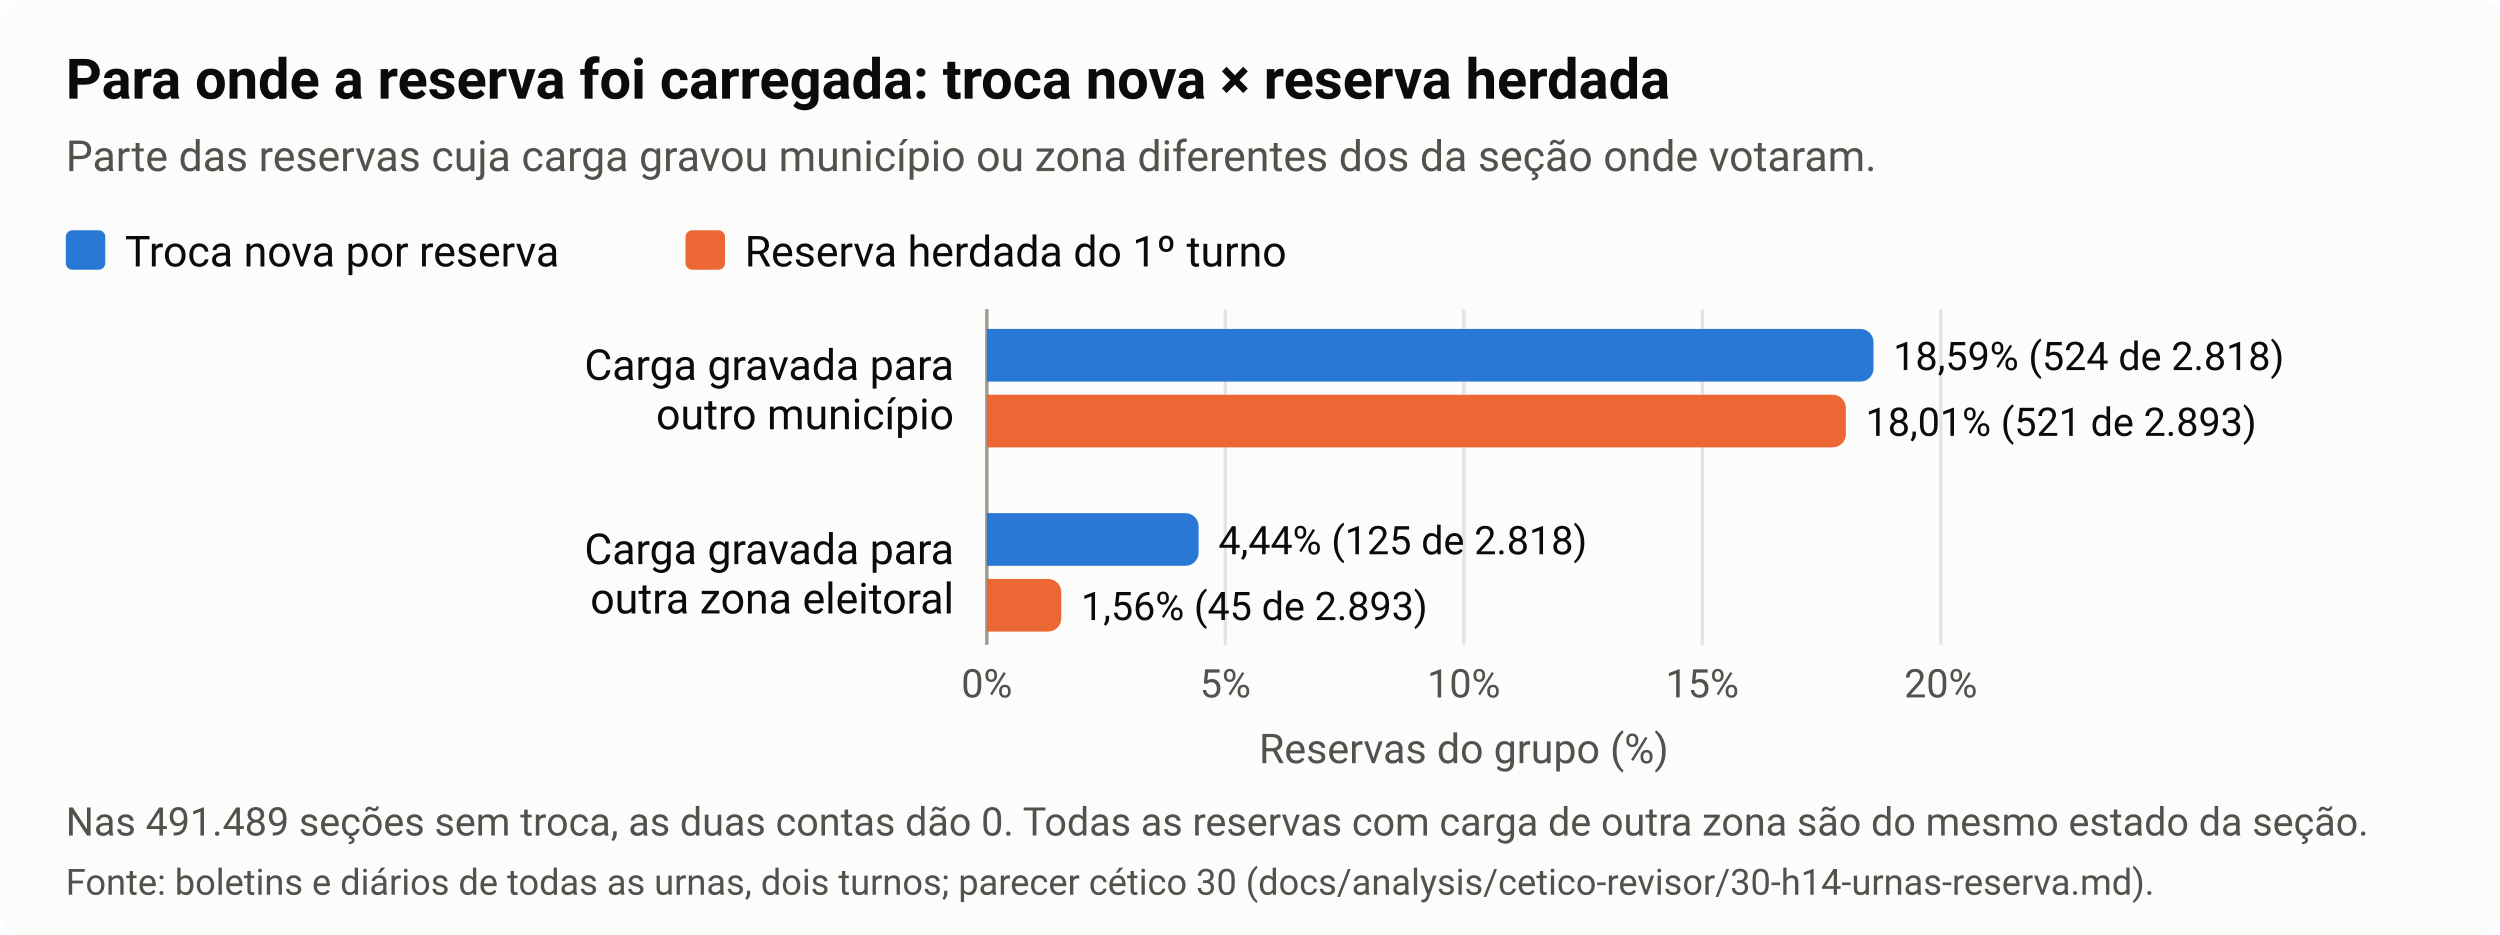
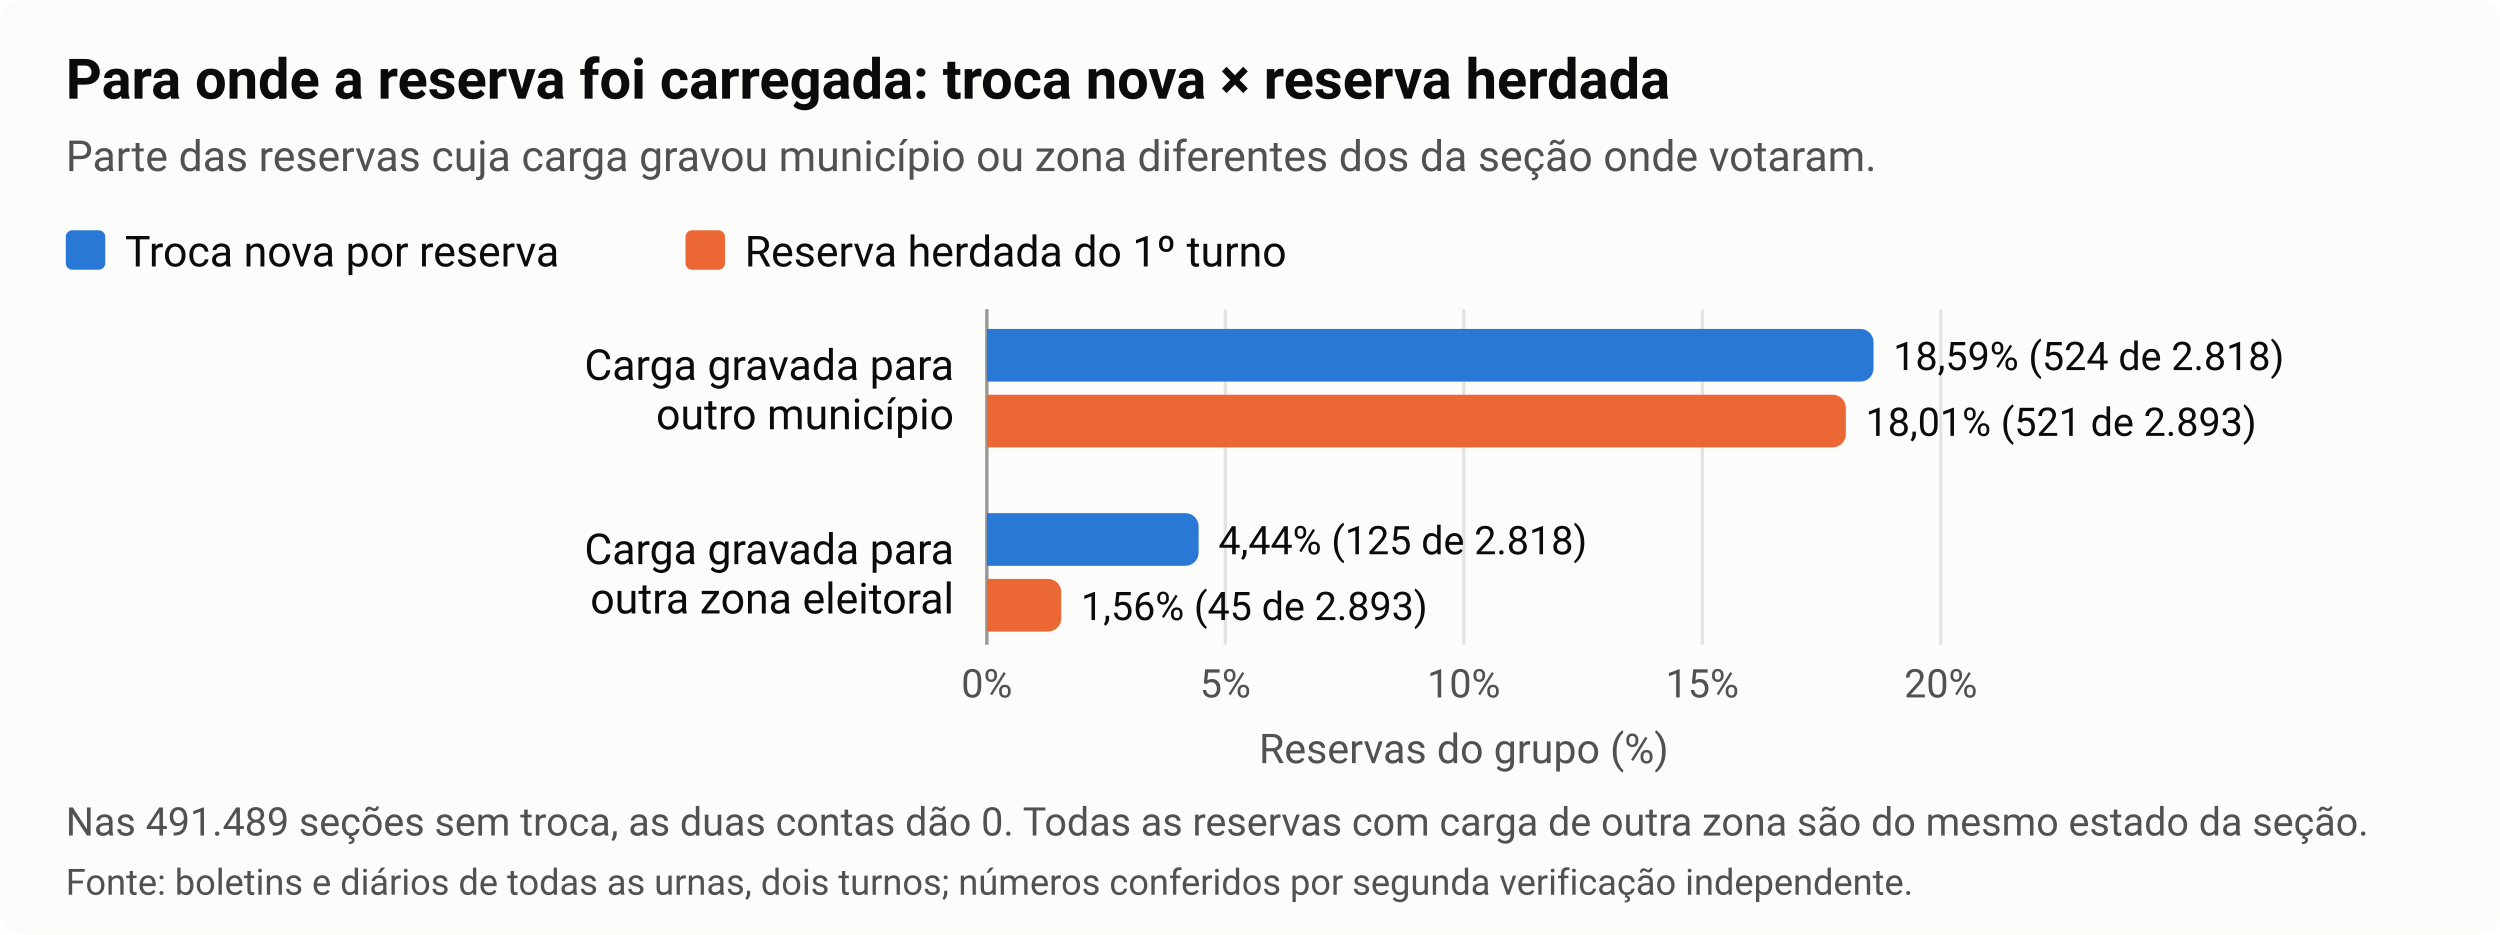
<svg xmlns="http://www.w3.org/2000/svg" viewBox="0 0 760 284" width="760" height="284" role="img" aria-labelledby="titulo desc">
  <style>
  .fundo{fill:#fcfcfb}.t1{fill:#0b0b0b}.t2{fill:#52514e}.grade{stroke:#e4e3df}.eixo{stroke:#9a9993}
  .s0{fill:#2a78d6}.s1{fill:#eb6834}.s2{fill:#9a9993}.liga{stroke:#9a9993}
  text{font-family:system-ui,-apple-system,'Segoe UI',Roboto,Arial,sans-serif}
  @media (prefers-color-scheme:dark){.fundo{fill:#1a1a19}.t1{fill:#f0efec}.t2{fill:#c3c2b7}.grade{stroke:#383835}.eixo{stroke:#6d6c66}.s0{fill:#3987e5}.s1{fill:#d95926}.s2{fill:#8a8984}.liga{stroke:#6d6c66}}
</style>
  <rect class="fundo" width="760" height="284" rx="6" />
  <text class="t1" x="20" y="30" font-size="17" font-weight="600">Para onde a reserva foi carregada: troca nova × reserva herdada</text>
  <text class="t2" x="20" y="52" font-size="13">Parte das reservas cuja carga gravou município ou zona diferentes dos da seção onde votaram.</text>
  <rect class="s0" x="20" y="70" width="12" height="12" rx="2" />
  <text class="t1" x="38" y="81" font-size="13">Troca nova por reserva</text>
  <rect class="s1" x="208.4" y="70" width="12" height="12" rx="2" />
  <text class="t1" x="226.4" y="81" font-size="13">Reserva herdada do 1º turno</text>
  <line class="grade" x1="300" x2="300" y1="94" y2="196" stroke-width="1" />
  <text class="t2" x="300" y="212" font-size="12" text-anchor="middle">0%</text>
  <line class="grade" x1="372.5" x2="372.5" y1="94" y2="196" stroke-width="1" />
  <text class="t2" x="372.5" y="212" font-size="12" text-anchor="middle">5%</text>
  <line class="grade" x1="445" x2="445" y1="94" y2="196" stroke-width="1" />
  <text class="t2" x="445" y="212" font-size="12" text-anchor="middle">10%</text>
  <line class="grade" x1="517.5" x2="517.5" y1="94" y2="196" stroke-width="1" />
  <text class="t2" x="517.5" y="212" font-size="12" text-anchor="middle">15%</text>
  <line class="grade" x1="590" x2="590" y1="94" y2="196" stroke-width="1" />
  <text class="t2" x="590" y="212" font-size="12" text-anchor="middle">20%</text>
  <line class="eixo" x1="300" x2="300" y1="94" y2="196" stroke-width="1" />
  <text class="t1" x="290" y="115.5" font-size="13" text-anchor="end">Carga gravada para</text>
  <text class="t1" x="290" y="130.5" font-size="13" text-anchor="end">outro município</text>
  <path class="s0" d="M300,100h265.555a4,4 0 0 1 4,4v8a4,4 0 0 1 -4,4h-265.555z" />
  <text class="t1" x="575.555" y="112.5" font-size="12">18,59% (524 de 2.818)</text>
  <path class="s1" d="M300,120h257.145a4,4 0 0 1 4,4v8a4,4 0 0 1 -4,4h-257.145z" />
  <text class="t1" x="567.145" y="132.5" font-size="12">18,01% (521 de 2.893)</text>
  <text class="t1" x="290" y="171.5" font-size="13" text-anchor="end">Carga gravada para</text>
  <text class="t1" x="290" y="186.5" font-size="13" text-anchor="end">outra zona eleitoral</text>
  <path class="s0" d="M300,156h60.38a4,4 0 0 1 4,4v8a4,4 0 0 1 -4,4h-60.38z" />
  <text class="t1" x="370.38" y="168.5" font-size="12">4,44% (125 de 2.818)</text>
  <path class="s1" d="M300,176h18.62a4,4 0 0 1 4,4v8a4,4 0 0 1 -4,4h-18.62z" />
  <text class="t1" x="328.62" y="188.5" font-size="12">1,56% (45 de 2.893)</text>
  <text class="t2" x="445" y="232" font-size="12.5" text-anchor="middle">Reservas do grupo (%)</text>
  <text class="t2" x="20" y="254" font-size="12">Nas 491.489 seções sem troca, as duas contas dão 0. Todas as reservas com carga de outra zona são do mesmo estado da seção.</text>
-   <text class="t2" x="20" y="272" font-size="11">Fonte: boletins e diários de todas as urnas, dois turnos; parecer cético 30 (docs/analysis/cetico-revisor/30-h14-urnas-reserva.md).</text>
+   <text class="t2" x="20" y="272" font-size="11">Fonte: boletins e diários de todas as urnas, dois turnos; números conferidos por segunda verificação independente.</text>
</svg>
